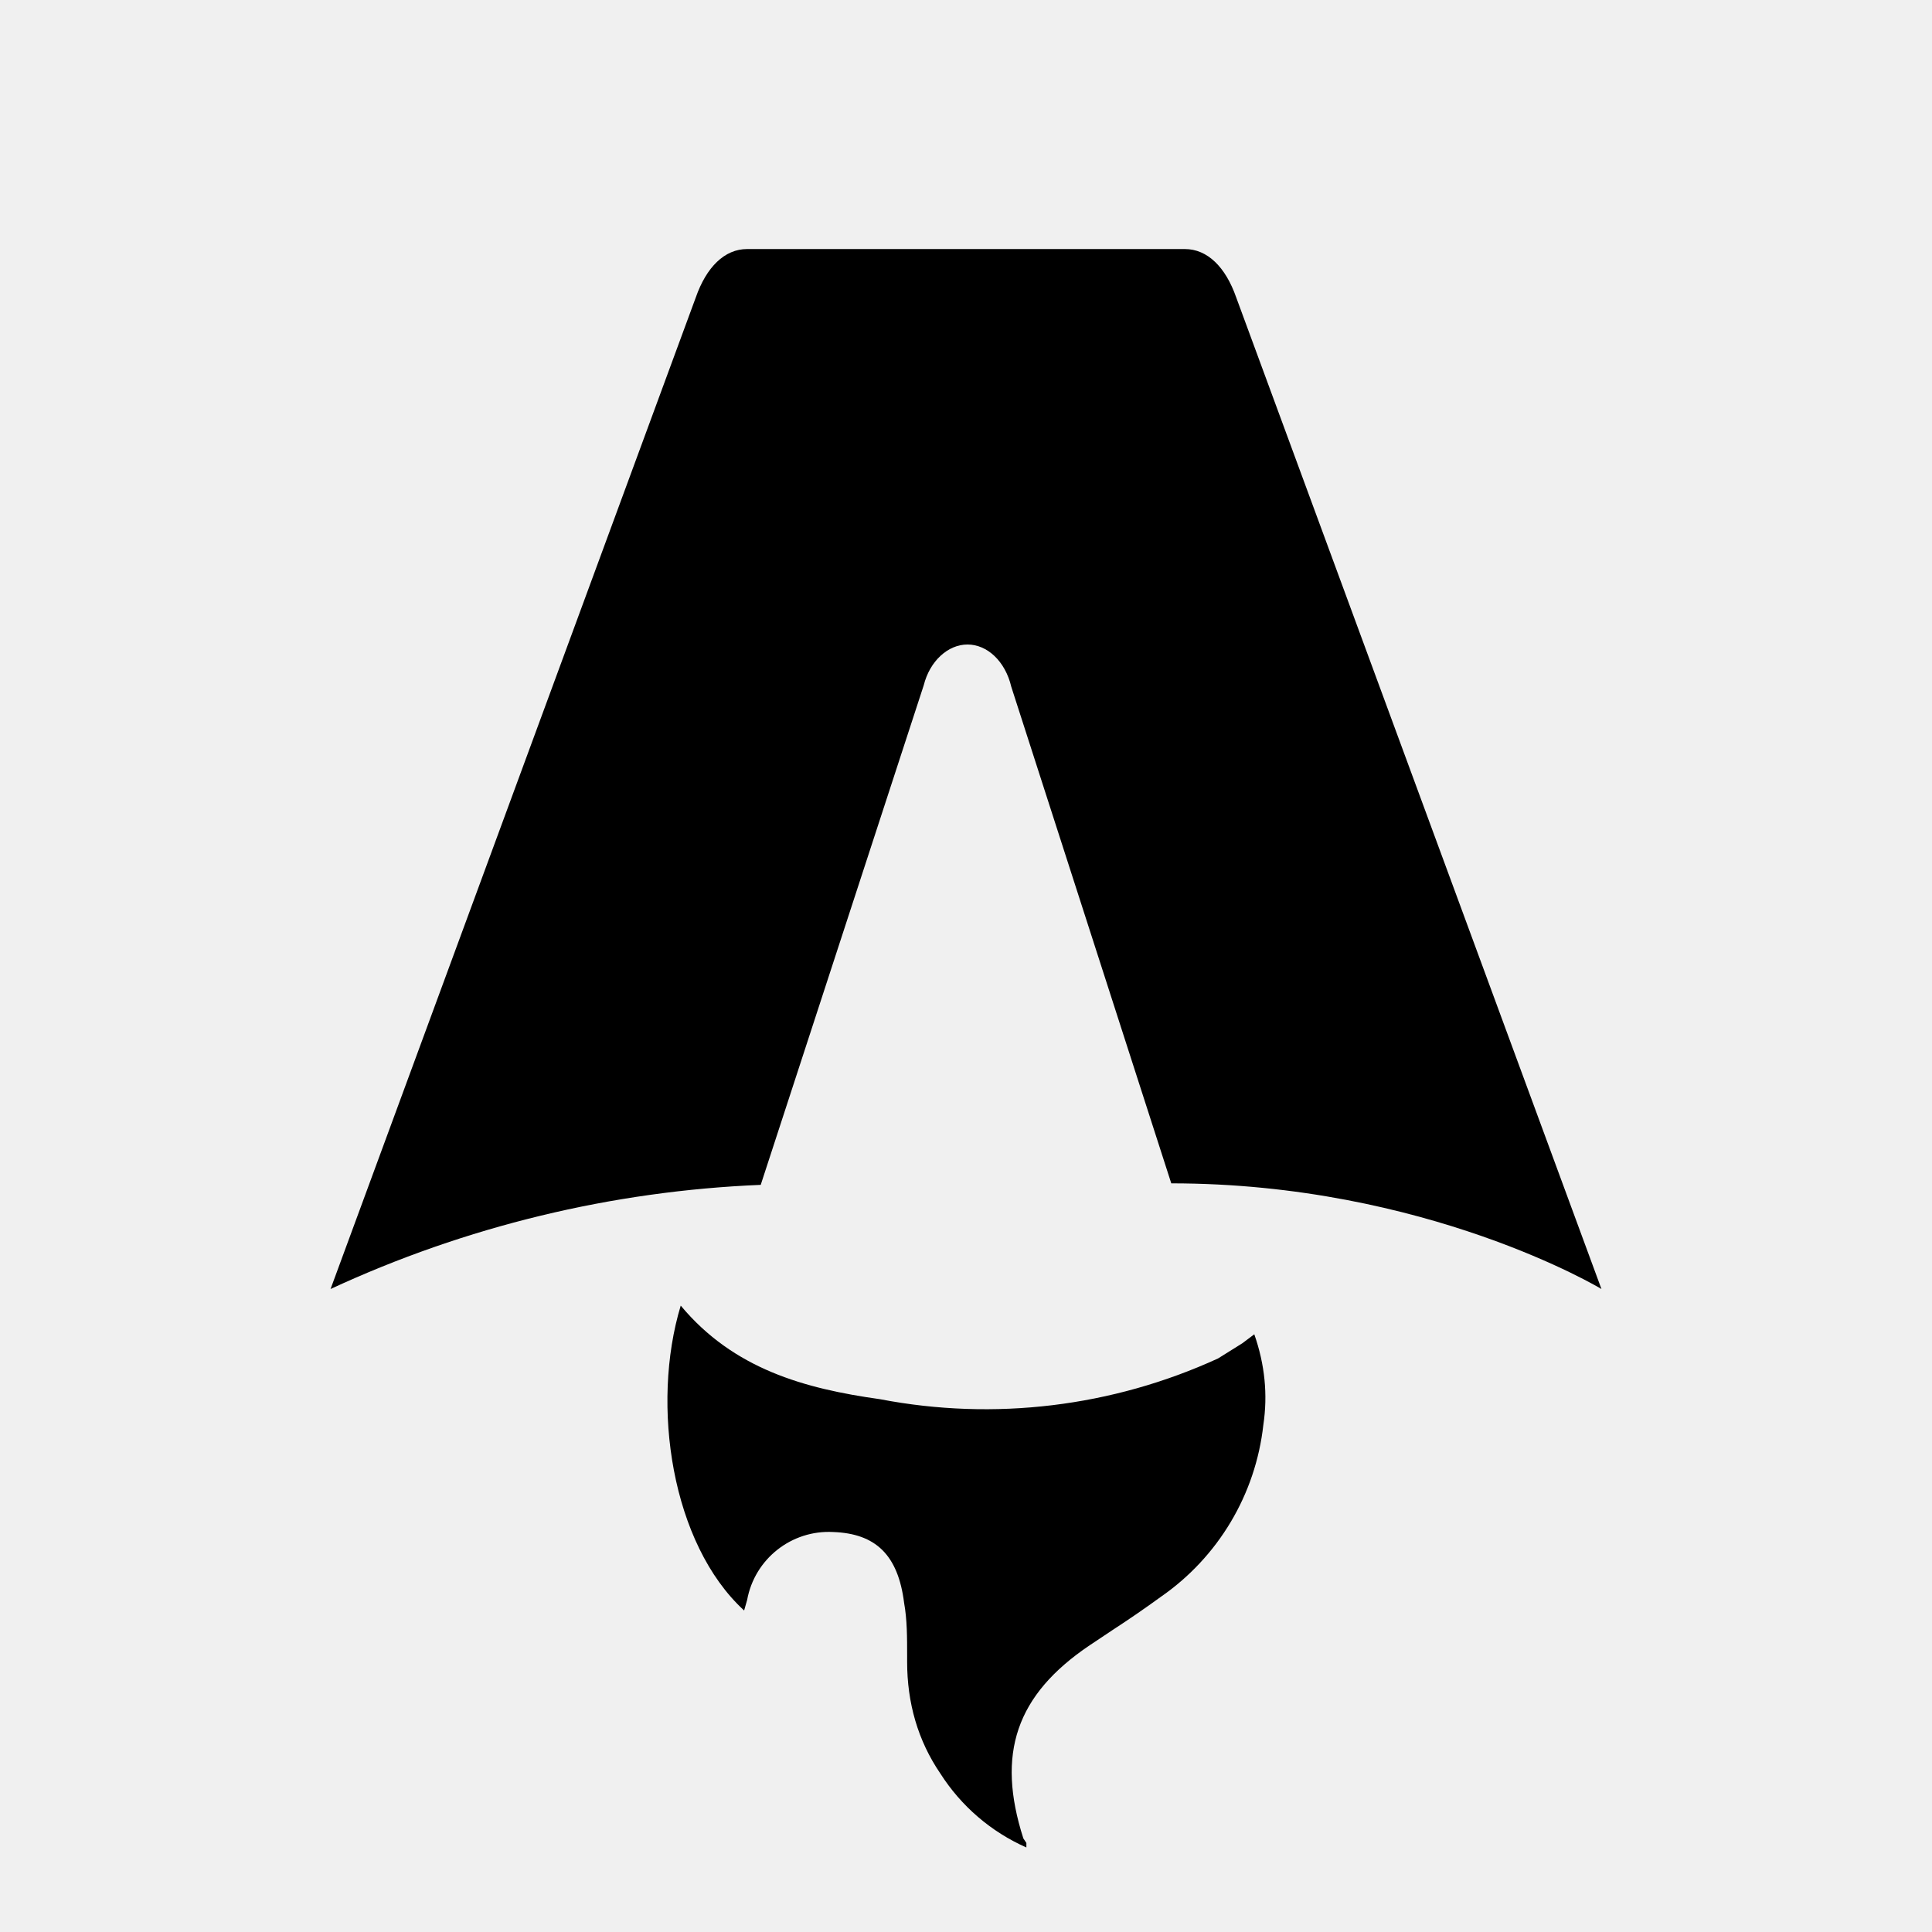
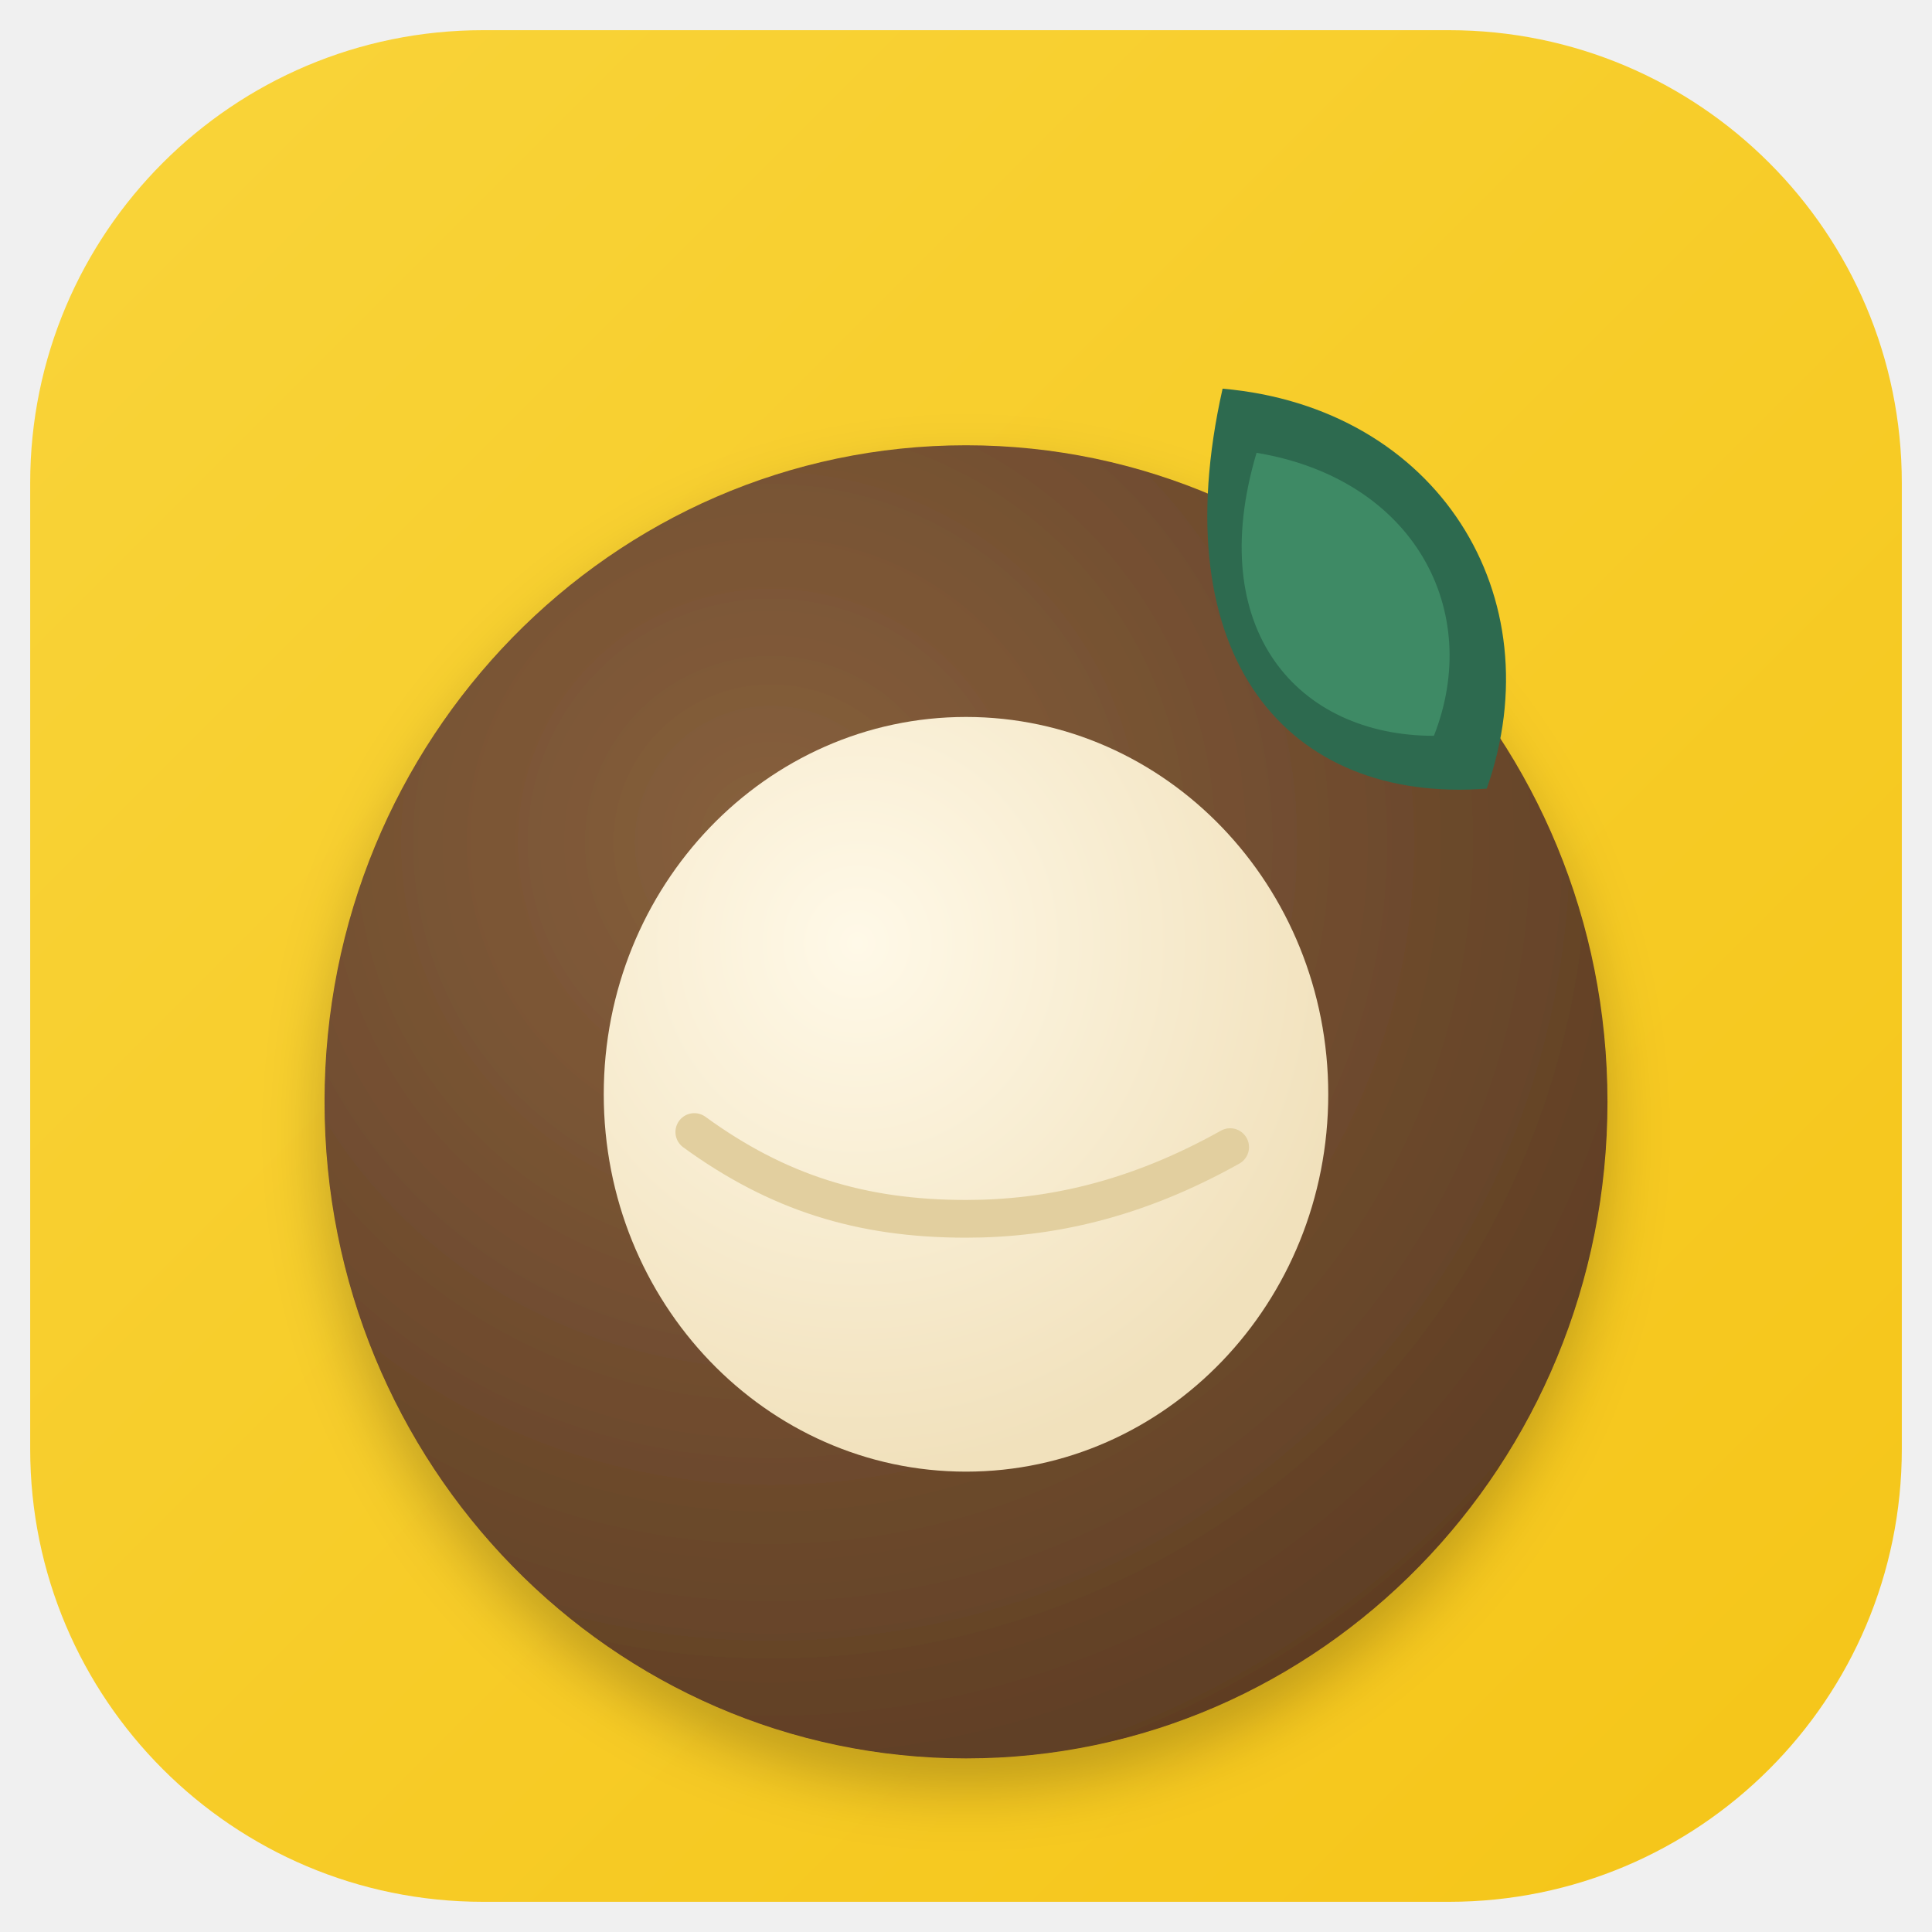
- <svg xmlns="http://www.w3.org/2000/svg" fill="none" viewBox="0 0 128 128">
-   <path d="M50.4 78.5a75.1 75.1 0 0 0-28.5 6.9l24.2-65.7c.7-2 1.9-3.2 3.4-3.2h29c1.5 0 2.7 1.2 3.4 3.2l24.2 65.7s-11.6-7-28.5-7L67 45.5c-.4-1.7-1.6-2.8-2.9-2.8-1.3 0-2.5 1.1-2.9 2.7L50.4 78.5Zm-1.1 28.2Zm-4.2-20.2c-2 6.6-.6 15.8 4.2 20.2a17.5 17.5 0 0 1 .2-.7 5.5 5.5 0 0 1 5.7-4.5c2.8.1 4.3 1.5 4.7 4.7.2 1.1.2 2.3.2 3.5v.4c0 2.7.7 5.2 2.2 7.4a13 13 0 0 0 5.7 4.9v-.3l-.2-.3c-1.8-5.6-.5-9.5 4.4-12.8l1.5-1a73 73 0 0 0 3.2-2.2 16 16 0 0 0 6.8-11.4c.3-2 .1-4-.6-6l-.8.6-1.6 1a37 37 0 0 1-22.4 2.7c-5-.7-9.7-2-13.2-6.2Z" />
-   <style>
-         path { fill: #000; }
-         @media (prefers-color-scheme: dark) {
-             path { fill: #FFF; }
-         }
-     </style>
+ <svg xmlns="http://www.w3.org/2000/svg" viewBox="0 0 512 512" role="img" aria-label="Rio Macca favicon">
+   <defs>
+     <linearGradient id="bg" x1="0" y1="0" x2="1" y2="1">
+       <stop offset="0" stop-color="#F9D43A" />
+       <stop offset="1" stop-color="#F5C518" />
+     </linearGradient>
+     <radialGradient id="shell" cx="35%" cy="30%" r="75%">
+       <stop offset="0" stop-color="#87603D" />
+       <stop offset="1" stop-color="#5F3E24" />
+     </radialGradient>
+     <radialGradient id="kernel" cx="35%" cy="30%" r="70%">
+       <stop offset="0" stop-color="#FFF9E8" />
+       <stop offset="1" stop-color="#F1E1BC" />
+     </radialGradient>
+     <filter id="shadow" x="-20%" y="-20%" width="140%" height="140%">
+       <feDropShadow dx="0" dy="8" stdDeviation="8" flood-color="#000" flood-opacity="0.22" />
+     </filter>
+   </defs>
+   <rect x="8" y="8" width="496" height="496" rx="120" fill="url(#bg)" />
+   <g filter="url(#shadow)">
+     <ellipse cx="256" cy="292" rx="170" ry="174" fill="url(#shell)" />
+     <ellipse cx="256" cy="290" rx="96" ry="100" fill="url(#kernel)" />
+     <path d="M184 300c22 16 44 23 72 23 22 0 45-5 70-19" fill="none" stroke="#E2CF9F" stroke-width="10" stroke-linecap="round" />
+   </g>
+   <path d="M324 103c57 5 88 55 70 106-53 4-86-35-70-106Z" fill="#2D6A4F" />
+   <path d="M333 120c42 7 60 42 47 75-36 0-61-28-47-75Z" fill="#3E8A65" />
</svg>
